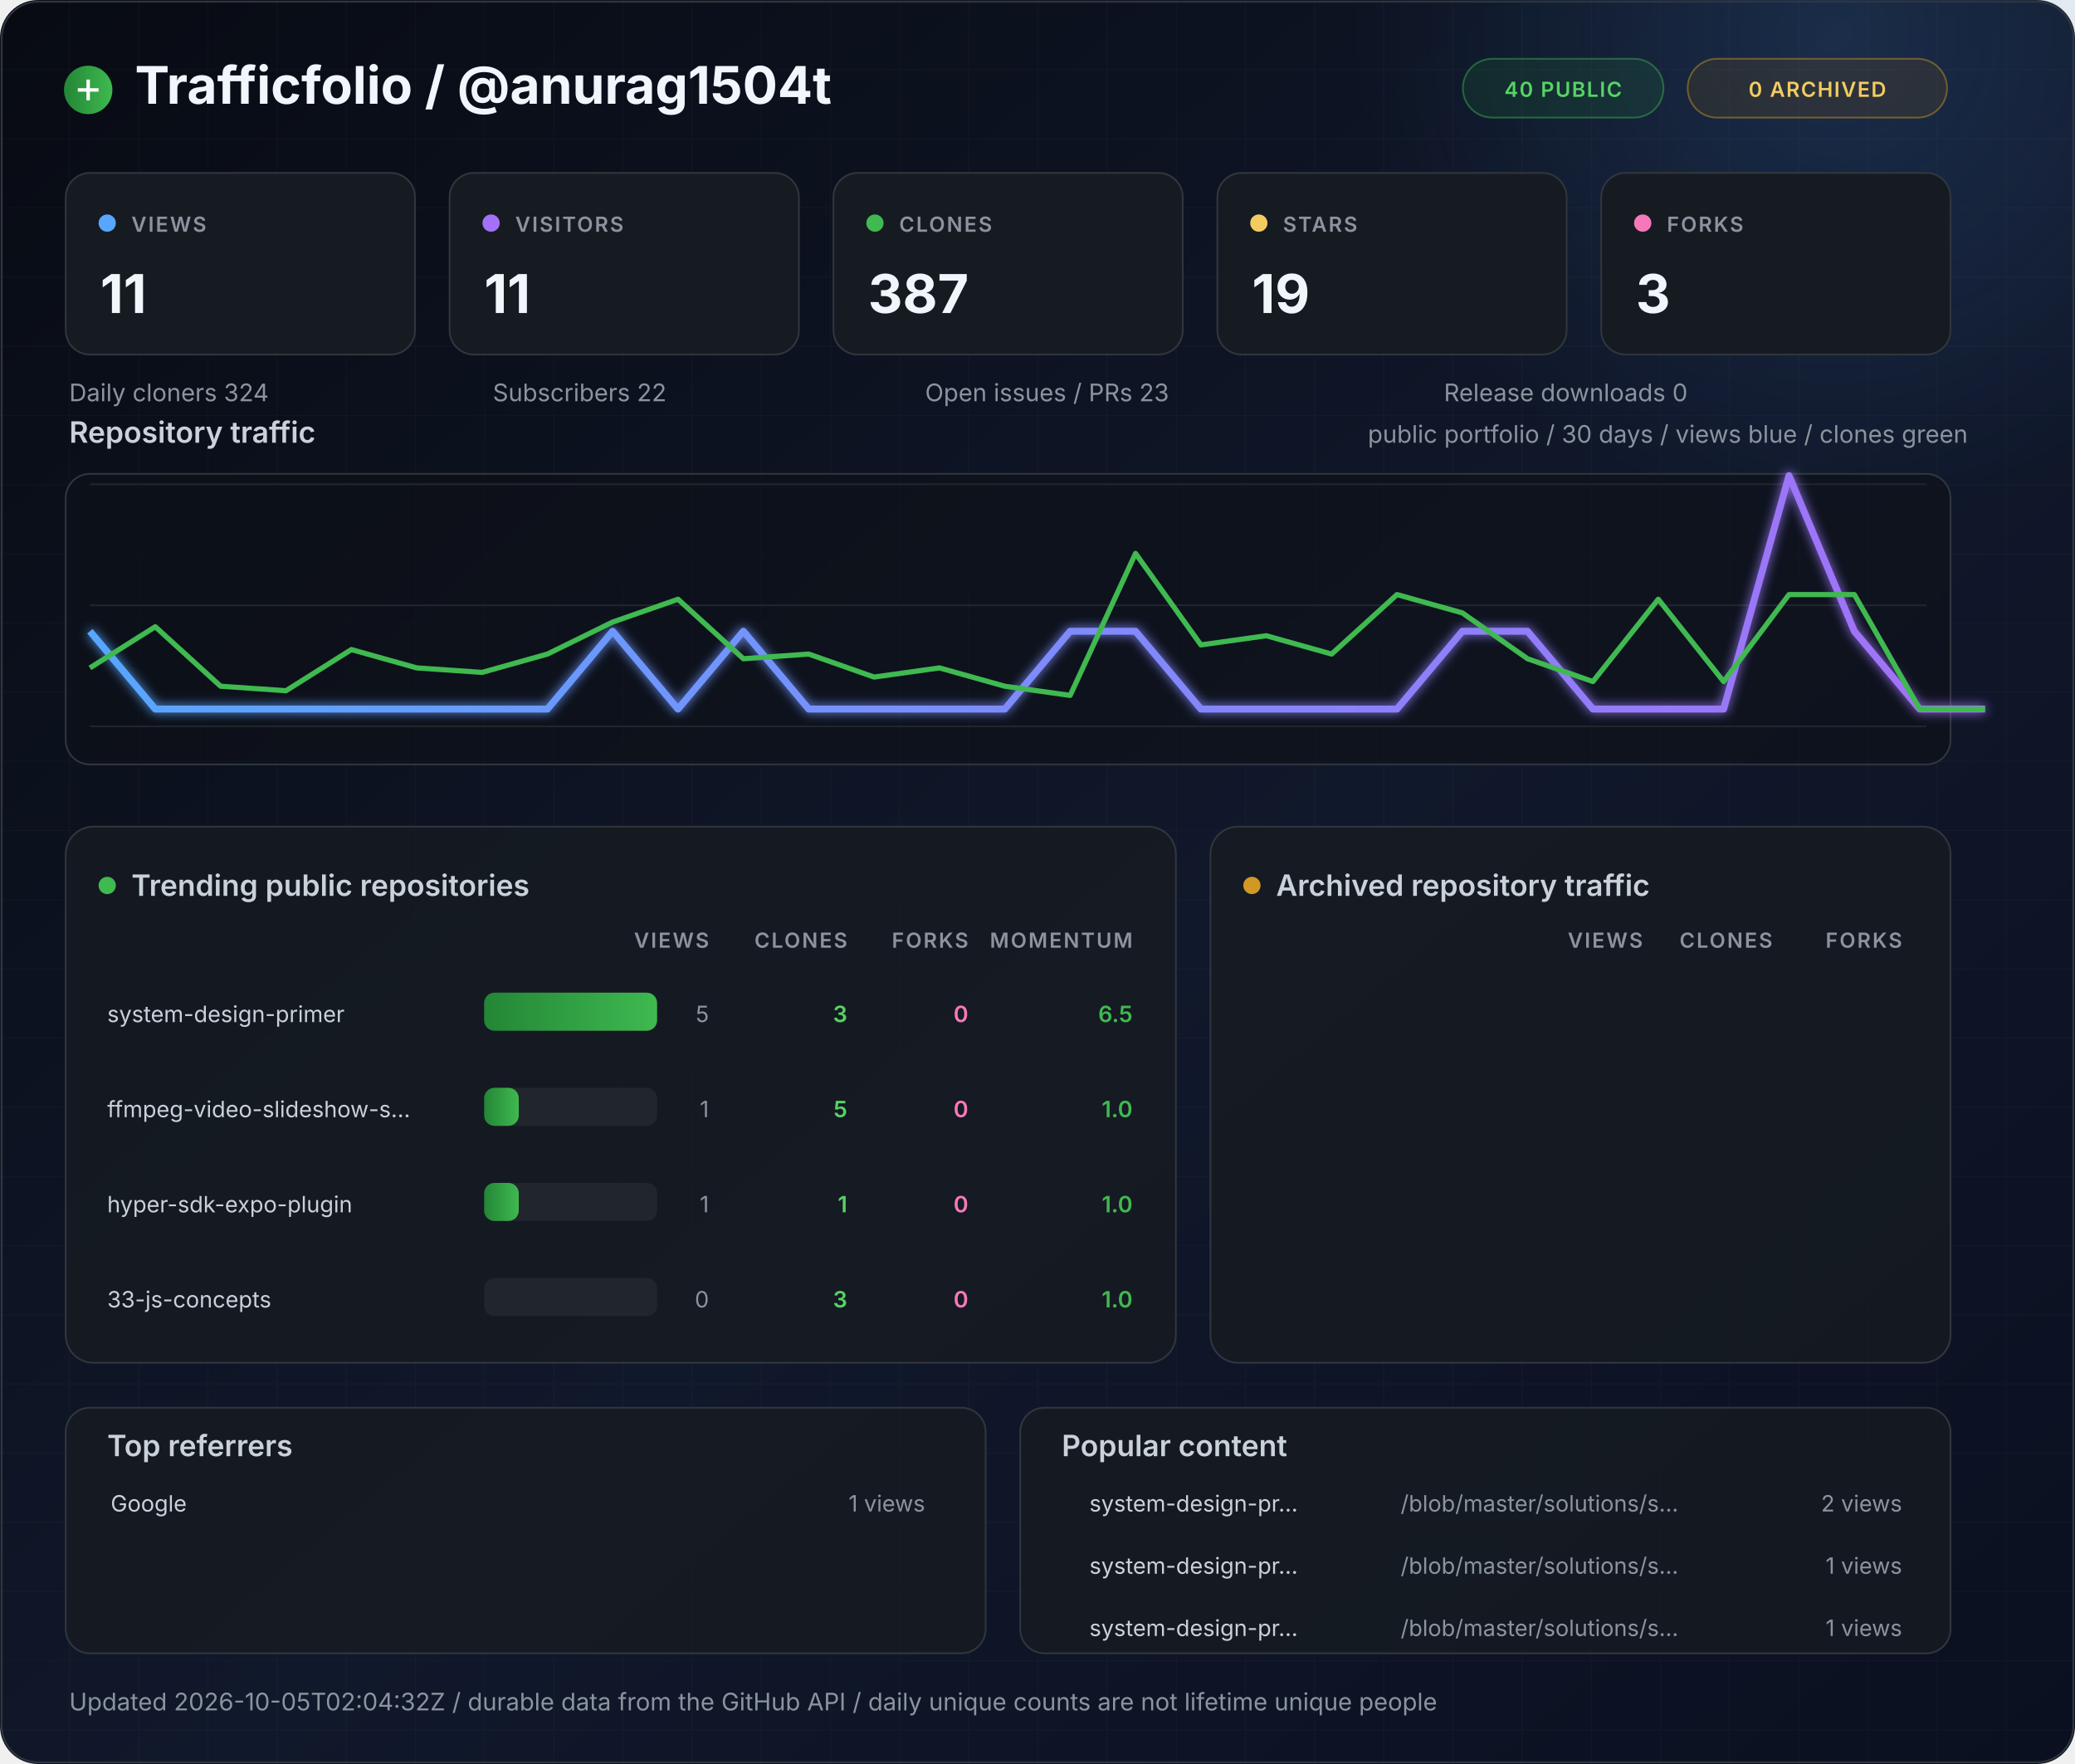
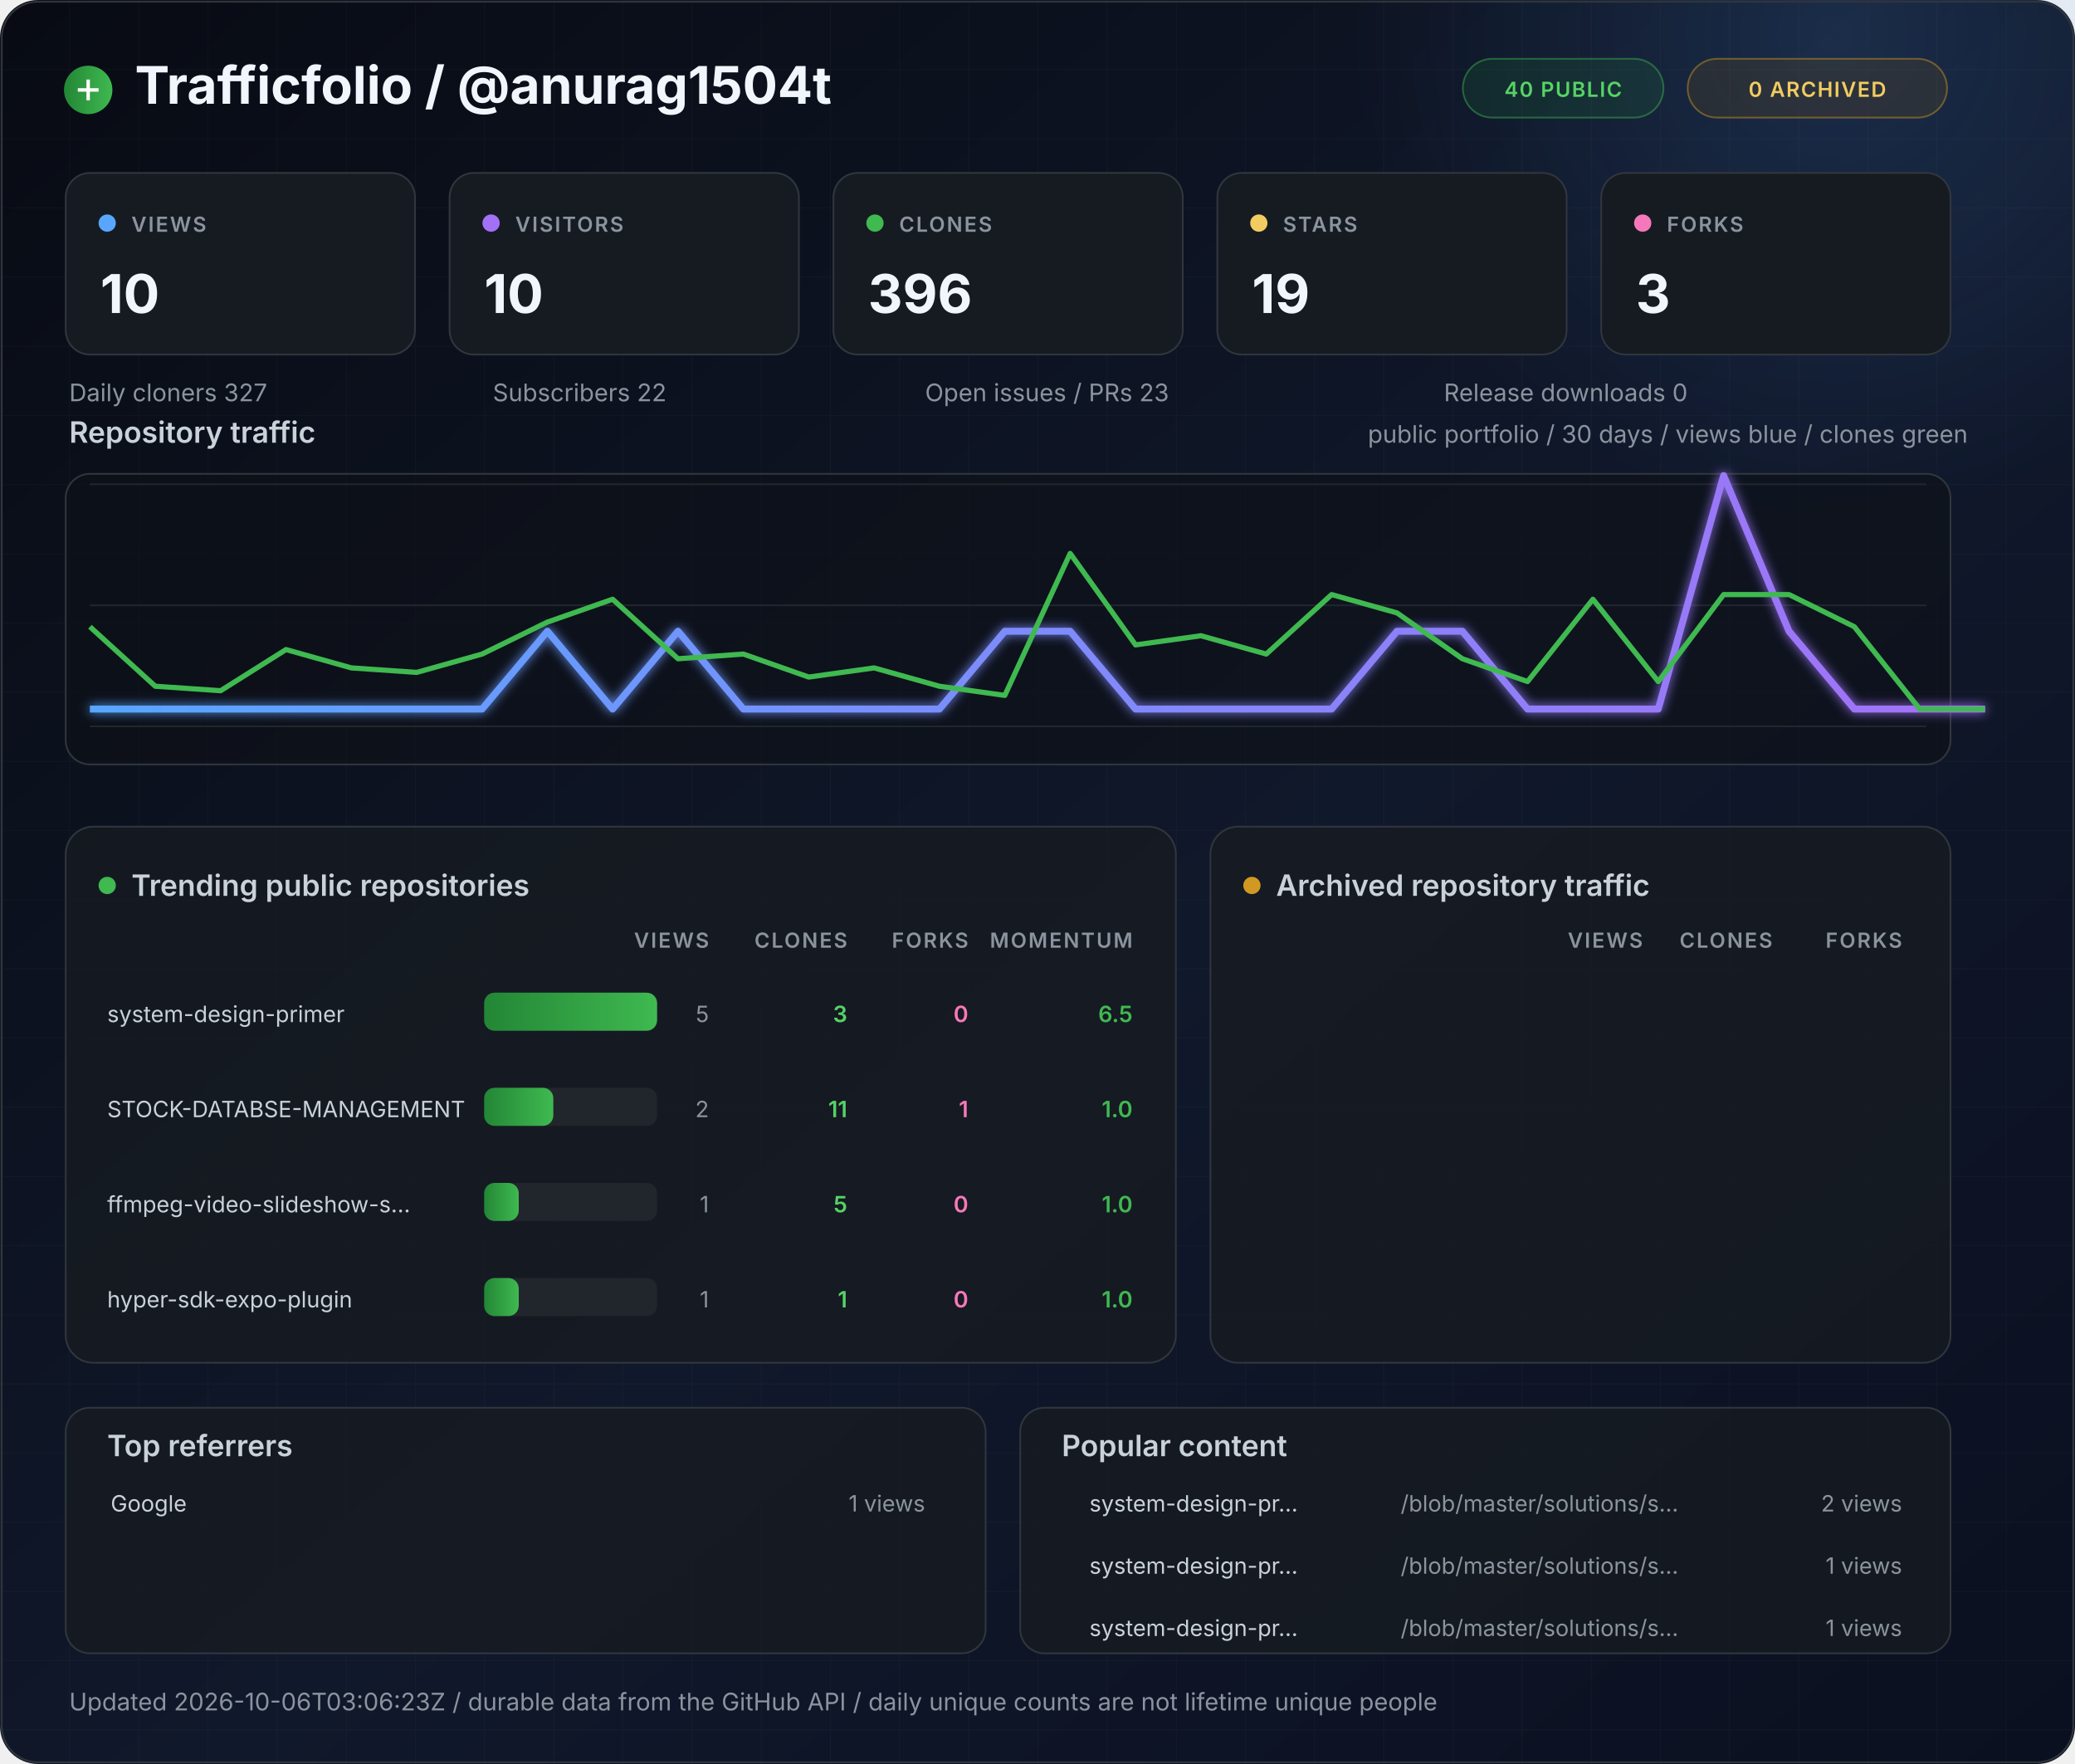
<svg xmlns="http://www.w3.org/2000/svg" width="1200" height="1020" viewBox="0 0 1200 1020" role="img" aria-label="Trafficfolio GitHub analytics dashboard for anurag1504t">
  <defs>
    <linearGradient id="bg" x1="0" y1="0" x2="1" y2="1">
      <stop stop-color="#080b13" />
      <stop offset=".55" stop-color="#10182b" />
      <stop offset="1" stop-color="#0b1020" />
    </linearGradient>
    <linearGradient id="line" x1="0" y1="0" x2="1" y2="0">
      <stop stop-color="#58a6ff" />
      <stop offset="1" stop-color="#a371f7" />
    </linearGradient>
    <linearGradient id="bar" x1="0" y1="0" x2="1" y2="0">
      <stop stop-color="#238636" />
      <stop offset="1" stop-color="#3fb950" />
    </linearGradient>
    <linearGradient id="archiveBar" x1="0" y1="0" x2="1" y2="0">
      <stop stop-color="#9e6a03" />
      <stop offset="1" stop-color="#f2cc60" />
    </linearGradient>
    <radialGradient id="ambient">
      <stop stop-color="#58a6ff" stop-opacity=".16" />
      <stop offset="1" stop-color="#58a6ff" stop-opacity="0" />
    </radialGradient>
    <pattern id="grid" width="40" height="40" patternUnits="userSpaceOnUse">
      <path d="M40 0H0V40" fill="none" stroke="#ffffff" stroke-opacity=".025" />
    </pattern>
    <filter id="glow">
      <feGaussianBlur stdDeviation="3" result="b" />
      <feMerge>
        <feMergeNode in="b" />
        <feMergeNode in="SourceGraphic" />
      </feMerge>
    </filter>
    <style>
    .title{font:750 30px -apple-system,BlinkMacSystemFont,"Segoe UI",sans-serif;fill:#f0f6fc}
    .subtitle{font:14px -apple-system,BlinkMacSystemFont,"Segoe UI",sans-serif;fill:#8b949e}
    .label{font:600 12px -apple-system,BlinkMacSystemFont,"Segoe UI",sans-serif;fill:#8b949e;letter-spacing:1px}
    .metric{font:700 31px -apple-system,BlinkMacSystemFont,"Segoe UI",sans-serif;fill:#f0f6fc}
    .section{font:600 17px -apple-system,BlinkMacSystemFont,"Segoe UI",sans-serif;fill:#c9d1d9}
    .repo,.value,.trend,.archive,.clone,.fork{font:13px -apple-system,BlinkMacSystemFont,"Segoe UI",sans-serif;fill:#c9d1d9}
    .value{fill:#8b949e} .trend{fill:#3fb950;font-weight:600} .archive{fill:#d29922}
    .clone{fill:#56d364;font-weight:600} .fork{fill:#f778ba;font-weight:600}
    .pill{font:600 12px -apple-system,BlinkMacSystemFont,"Segoe UI",sans-serif;letter-spacing:.7px}
  </style>
  </defs>
  <rect width="1200" height="1020" rx="22" fill="url(#bg)" />
  <rect width="1200" height="1020" rx="22" fill="url(#grid)" />
  <circle cx="1060" cy="20" r="280" fill="url(#ambient)" />
  <rect x="1" y="1" width="1198" height="1018" rx="21" fill="none" stroke="#30363d" />
  <circle cx="51" cy="52" r="14" fill="url(#bar)" />
  <path d="M45 52h12M51 46v12" stroke="#fff" stroke-width="2" />
  <text x="78" y="60" class="title">Trafficfolio / @anurag1504t</text>
  <rect x="846" y="34" width="116" height="34" rx="17" fill="#238636" fill-opacity=".16" stroke="#3fb950" stroke-opacity=".45" />
  <text x="904" y="56" text-anchor="middle" class="pill" fill="#56d364">40 PUBLIC</text>
  <rect x="976" y="34" width="150" height="34" rx="17" fill="#9e6a03" fill-opacity=".14" stroke="#d29922" stroke-opacity=".45" />
  <text x="1051" y="56" text-anchor="middle" class="pill" fill="#f2cc60">0 ARCHIVED</text>
  <rect x="38" y="100" width="202" height="105" rx="14" fill="#161b22" stroke="#30363d" />
  <circle cx="62" cy="129" r="5" fill="#58a6ff" />
  <text x="76" y="134" class="label">VIEWS</text>
-   <text x="58" y="181" class="metric">11</text>
+   <text x="58" y="181" class="metric">10</text>
  <rect x="260" y="100" width="202" height="105" rx="14" fill="#161b22" stroke="#30363d" />
  <circle cx="284" cy="129" r="5" fill="#a371f7" />
  <text x="298" y="134" class="label">VISITORS</text>
-   <text x="280" y="181" class="metric">11</text>
+   <text x="280" y="181" class="metric">10</text>
  <rect x="482" y="100" width="202" height="105" rx="14" fill="#161b22" stroke="#30363d" />
  <circle cx="506" cy="129" r="5" fill="#3fb950" />
  <text x="520" y="134" class="label">CLONES</text>
-   <text x="502" y="181" class="metric">387</text>
+   <text x="502" y="181" class="metric">396</text>
  <rect x="704" y="100" width="202" height="105" rx="14" fill="#161b22" stroke="#30363d" />
  <circle cx="728" cy="129" r="5" fill="#f2cc60" />
  <text x="742" y="134" class="label">STARS</text>
  <text x="724" y="181" class="metric">19</text>
  <rect x="926" y="100" width="202" height="105" rx="14" fill="#161b22" stroke="#30363d" />
  <circle cx="950" cy="129" r="5" fill="#f778ba" />
  <text x="964" y="134" class="label">FORKS</text>
  <text x="946" y="181" class="metric">3</text>
-   <text x="40" y="232" class="subtitle">Daily cloners 324</text>
+   <text x="40" y="232" class="subtitle">Daily cloners 327</text>
  <text x="285" y="232" class="subtitle">Subscribers 22</text>
  <text x="535" y="232" class="subtitle">Open issues / PRs 23</text>
  <text x="835" y="232" class="subtitle">Release downloads 0</text>
  <text x="40" y="256" class="section">Repository traffic</text>
  <text x="1138" y="256" text-anchor="end" class="subtitle">public portfolio / 30 days / views blue / clones green</text>
  <rect x="38" y="274" width="1090" height="168" rx="14" fill="#0d1117" fill-opacity=".62" stroke="#30363d" />
  <line x1="52" y1="420" x2="1114" y2="420" stroke="#21262d" />
  <line x1="52" y1="350" x2="1114" y2="350" stroke="#21262d" />
  <line x1="52" y1="280" x2="1114" y2="280" stroke="#21262d" />
-   <polyline points="52.0,365.0 89.8,410.0 127.6,410.0 165.4,410.0 203.2,410.0 241.0,410.0 278.8,410.0 316.6,410.0 354.3,365.0 392.1,410.0 429.9,365.0 467.7,410.0 505.5,410.0 543.3,410.0 581.1,410.0 618.9,365.0 656.7,365.0 694.5,410.0 732.3,410.0 770.1,410.0 807.9,410.0 845.7,365.0 883.4,365.0 921.2,410.0 959.0,410.0 996.8,410.0 1034.6,275.0 1072.4,365.0 1110.2,410.0 1148.0,410.0" fill="none" stroke="url(#line)" stroke-width="4" stroke-linejoin="round" filter="url(#glow)" />
-   <polyline points="52.0,386.2 89.8,362.4 127.6,396.8 165.4,399.4 203.2,375.6 241.0,386.2 278.8,388.8 316.6,378.2 354.3,359.7 392.1,346.5 429.9,380.9 467.7,378.2 505.5,391.5 543.3,386.2 581.1,396.8 618.9,402.1 656.7,320.0 694.5,372.9 732.3,367.6 770.1,378.2 807.9,343.8 845.7,354.4 883.4,380.9 921.2,394.1 959.0,346.5 996.8,394.1 1034.6,343.8 1072.4,343.8 1110.2,410.0 1148.0,410.0" fill="none" stroke="#3fb950" stroke-width="3" stroke-linejoin="round" />
+   <polyline points="52.0,410.0 89.8,410.0 127.6,410.0 165.4,410.0 203.2,410.0 241.0,410.0 278.8,410.0 316.6,365.0 354.3,410.0 392.1,365.0 429.9,410.0 467.7,410.0 505.5,410.0 543.3,410.0 581.1,365.0 618.9,365.0 656.7,410.0 694.5,410.0 732.3,410.0 770.1,410.0 807.9,365.0 845.7,365.0 883.4,410.0 921.2,410.0 959.0,410.0 996.8,275.0 1034.6,365.0 1072.4,410.0 1110.2,410.0 1148.0,410.0" fill="none" stroke="url(#line)" stroke-width="4" stroke-linejoin="round" filter="url(#glow)" />
+   <polyline points="52.0,362.4 89.8,396.8 127.6,399.4 165.4,375.6 203.2,386.2 241.0,388.8 278.8,378.2 316.6,359.7 354.3,346.5 392.1,380.9 429.9,378.2 467.7,391.5 505.5,386.2 543.3,396.8 581.1,402.1 618.9,320.0 656.7,372.9 694.5,367.6 732.3,378.2 770.1,343.8 807.9,354.4 845.7,380.9 883.4,394.1 921.2,346.5 959.0,394.1 996.8,343.8 1034.6,343.8 1072.4,362.4 1110.2,410.0 1148.0,410.0" fill="none" stroke="#3fb950" stroke-width="3" stroke-linejoin="round" />
  <rect x="38" y="478" width="642" height="310" rx="16" fill="#161b22" fill-opacity=".82" stroke="#30363d" />
  <circle cx="62" cy="512" r="5" fill="#3fb950" />
  <text x="76" y="518" class="section">Trending public repositories</text>
  <text x="410" y="548" text-anchor="end" class="label">VIEWS</text>
  <text x="490" y="548" text-anchor="end" class="label">CLONES</text>
  <text x="560" y="548" text-anchor="end" class="label">FORKS</text>
  <text x="655" y="548" text-anchor="end" class="label">MOMENTUM</text>
  <text x="62" y="591" class="repo">system-design-primer</text>
  <rect x="280" y="574" width="100" height="22" rx="6" fill="#21262d" />
  <rect x="280" y="574" width="100" height="22" rx="6" fill="url(#bar)" />
  <text x="410" y="591" text-anchor="end" class="value">5</text>
  <text x="490" y="591" text-anchor="end" class="clone">3</text>
  <text x="560" y="591" text-anchor="end" class="fork">0</text>
  <text x="655" y="591" text-anchor="end" class="trend">6.5</text>
-   <text x="62" y="646" class="repo">ffmpeg-video-slideshow-s...</text>
+   <text x="62" y="646" class="repo">STOCK-DATABSE-MANAGEMENT</text>
  <rect x="280" y="629" width="100" height="22" rx="6" fill="#21262d" />
-   <rect x="280" y="629" width="20" height="22" rx="6" fill="url(#bar)" />
-   <text x="410" y="646" text-anchor="end" class="value">1</text>
-   <text x="490" y="646" text-anchor="end" class="clone">5</text>
-   <text x="560" y="646" text-anchor="end" class="fork">0</text>
+   <rect x="280" y="629" width="40" height="22" rx="6" fill="url(#bar)" />
+   <text x="410" y="646" text-anchor="end" class="value">2</text>
+   <text x="490" y="646" text-anchor="end" class="clone">11</text>
+   <text x="560" y="646" text-anchor="end" class="fork">1</text>
  <text x="655" y="646" text-anchor="end" class="trend">1.0</text>
-   <text x="62" y="701" class="repo">hyper-sdk-expo-plugin</text>
+   <text x="62" y="701" class="repo">ffmpeg-video-slideshow-s...</text>
  <rect x="280" y="684" width="100" height="22" rx="6" fill="#21262d" />
  <rect x="280" y="684" width="20" height="22" rx="6" fill="url(#bar)" />
  <text x="410" y="701" text-anchor="end" class="value">1</text>
-   <text x="490" y="701" text-anchor="end" class="clone">1</text>
+   <text x="490" y="701" text-anchor="end" class="clone">5</text>
  <text x="560" y="701" text-anchor="end" class="fork">0</text>
  <text x="655" y="701" text-anchor="end" class="trend">1.0</text>
-   <text x="62" y="756" class="repo">33-js-concepts</text>
+   <text x="62" y="756" class="repo">hyper-sdk-expo-plugin</text>
  <rect x="280" y="739" width="100" height="22" rx="6" fill="#21262d" />
-   <rect x="280" y="739" width="0" height="22" rx="6" fill="url(#bar)" />
-   <text x="410" y="756" text-anchor="end" class="value">0</text>
-   <text x="490" y="756" text-anchor="end" class="clone">3</text>
+   <rect x="280" y="739" width="20" height="22" rx="6" fill="url(#bar)" />
+   <text x="410" y="756" text-anchor="end" class="value">1</text>
+   <text x="490" y="756" text-anchor="end" class="clone">1</text>
  <text x="560" y="756" text-anchor="end" class="fork">0</text>
  <text x="655" y="756" text-anchor="end" class="trend">1.0</text>
  <rect x="700" y="478" width="428" height="310" rx="16" fill="#161b22" fill-opacity=".82" stroke="#30363d" />
  <circle cx="724" cy="512" r="5" fill="#d29922" />
  <text x="738" y="518" class="section">Archived repository traffic</text>
  <text x="950" y="548" text-anchor="end" class="label">VIEWS</text>
  <text x="1025" y="548" text-anchor="end" class="label">CLONES</text>
  <text x="1100" y="548" text-anchor="end" class="label">FORKS</text>
  <rect x="38" y="814" width="532" height="142" rx="14" fill="#161b22" fill-opacity=".82" stroke="#30363d" />
  <text x="62" y="842" class="section">Top referrers</text>
  <text x="64" y="874" class="repo">Google</text>
  <text x="535" y="874" text-anchor="end" class="value">1 views</text>
  <rect x="590" y="814" width="538" height="142" rx="14" fill="#161b22" fill-opacity=".82" stroke="#30363d" />
  <text x="614" y="842" class="section">Popular content</text>
  <text x="630" y="874" class="repo">system-design-pr...</text>
  <text x="810" y="874" class="value">/blob/master/solutions/s...</text>
  <text x="1100" y="874" text-anchor="end" class="value">2 views</text>
  <text x="630" y="910" class="repo">system-design-pr...</text>
  <text x="810" y="910" class="value">/blob/master/solutions/s...</text>
  <text x="1100" y="910" text-anchor="end" class="value">1 views</text>
  <text x="630" y="946" class="repo">system-design-pr...</text>
  <text x="810" y="946" class="value">/blob/master/solutions/s...</text>
  <text x="1100" y="946" text-anchor="end" class="value">1 views</text>
-   <text x="40" y="989" class="subtitle">Updated 2026-10-05T02:04:32Z / durable data from the GitHub API / daily unique counts are not lifetime unique people</text>
+   <text x="40" y="989" class="subtitle">Updated 2026-10-06T03:06:23Z / durable data from the GitHub API / daily unique counts are not lifetime unique people</text>
</svg>
